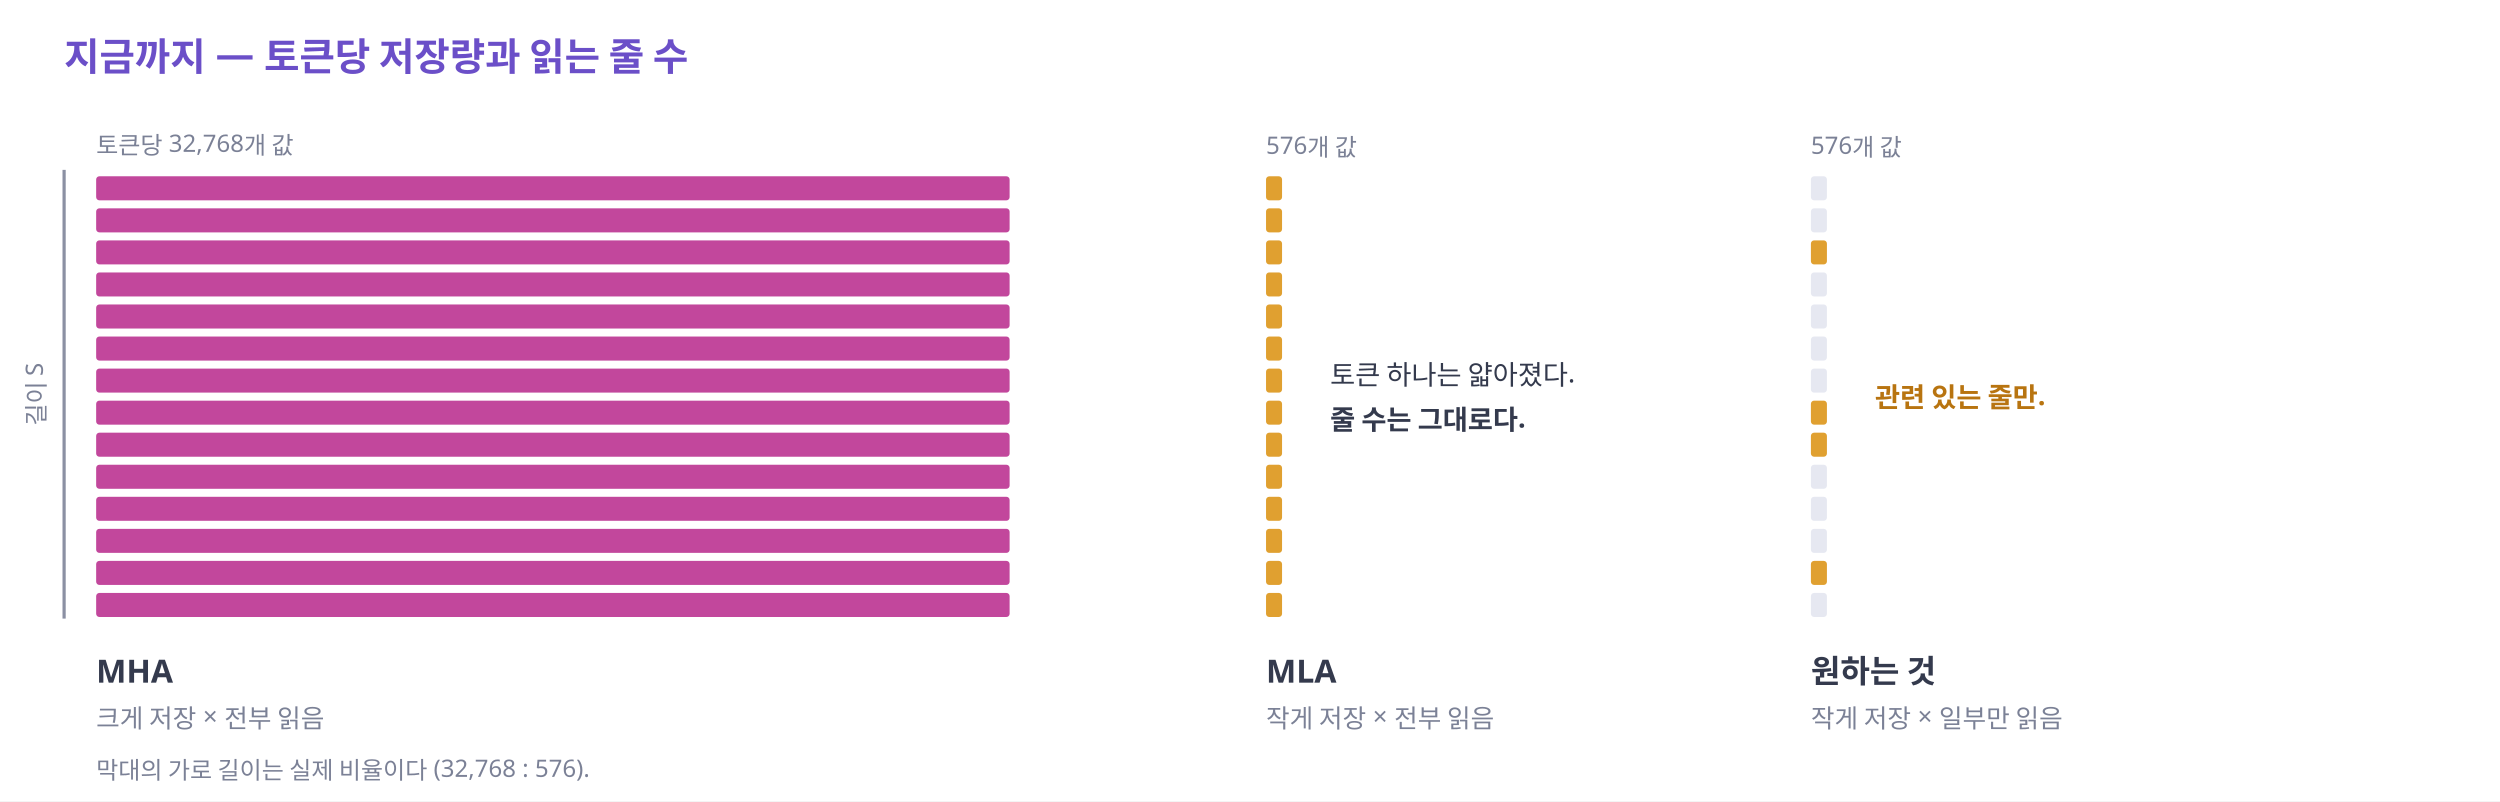
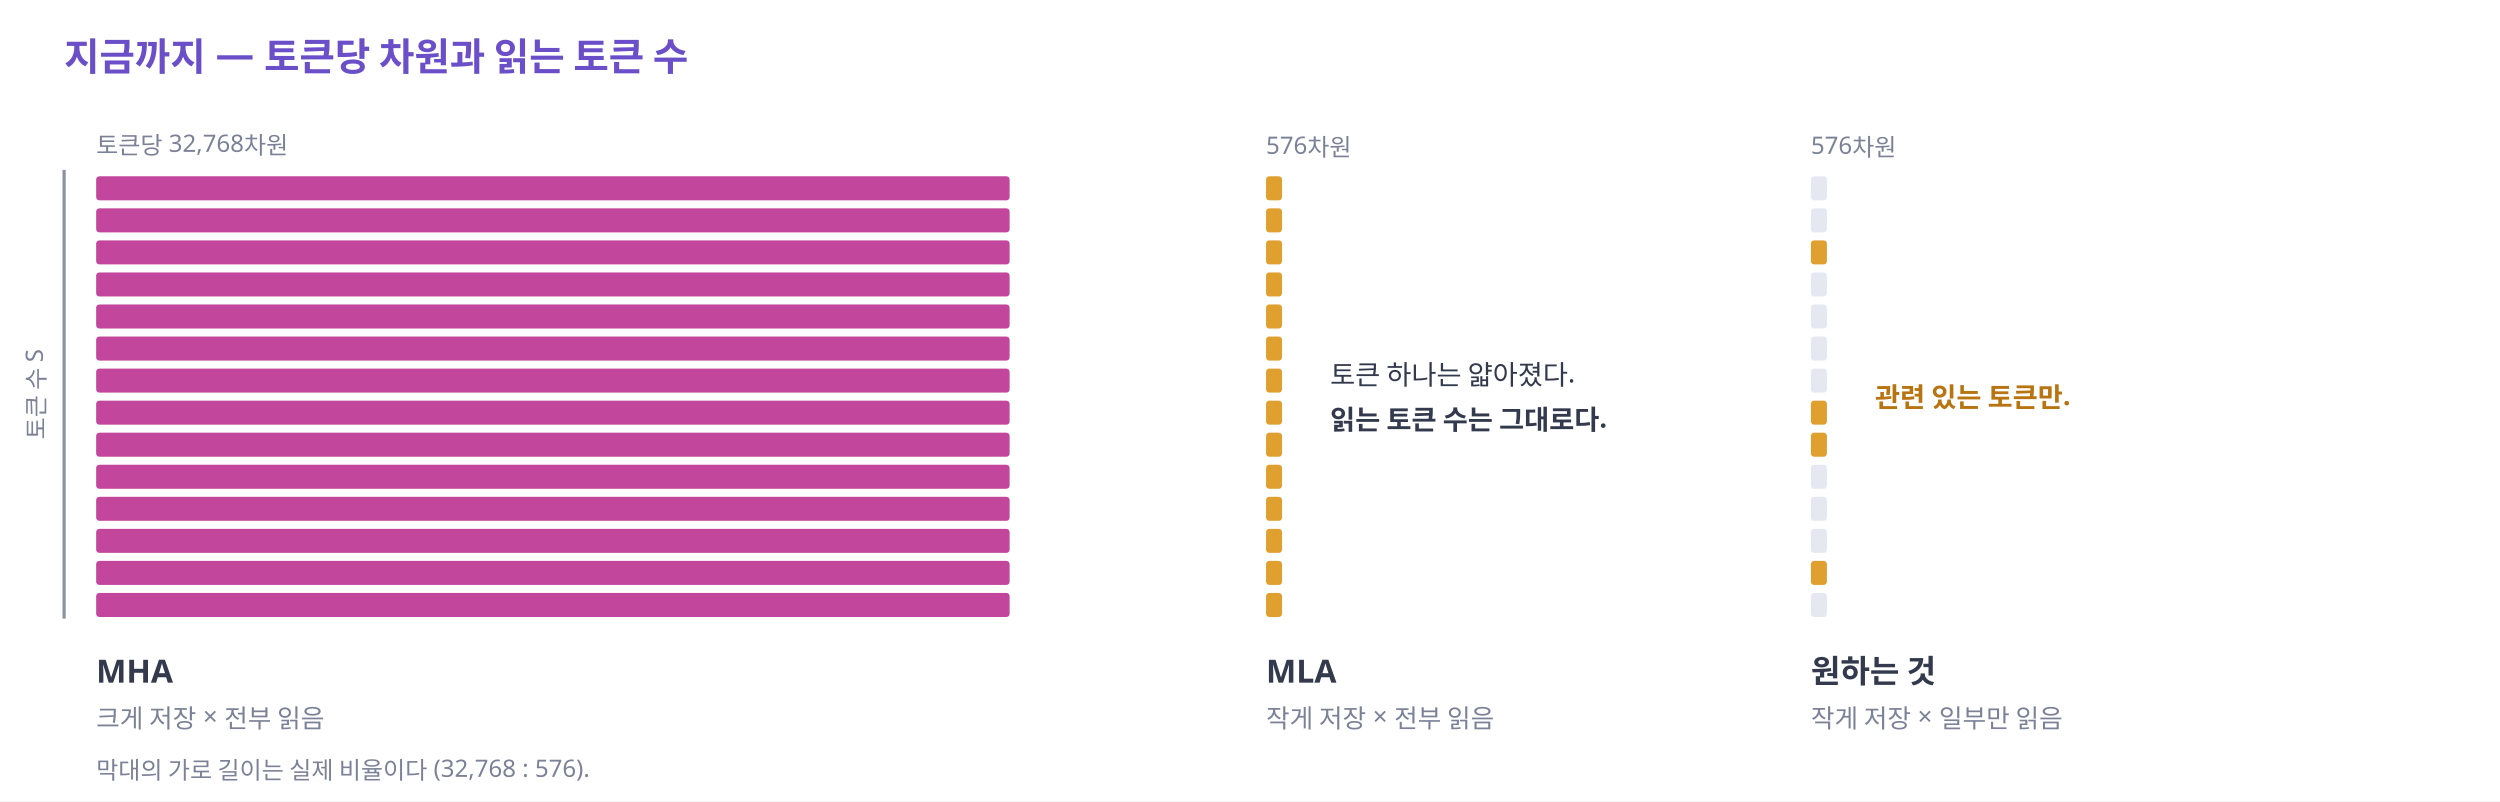
<svg xmlns="http://www.w3.org/2000/svg" viewBox="0 0 1560 500" width="1560" height="500">
  <defs>
    <marker id="ah" viewBox="0 0 10 10" refX="8.5" refY="5" markerWidth="7" markerHeight="7" orient="auto-start-reverse">
      <path d="M0,0 L10,5 L0,10 z" fill="#5d6377" />
    </marker>
  </defs>
  <rect width="100%" height="100%" fill="#ffffff" />
-   <text x="40" y="44" font-family="'Noto Sans KR','Malgun Gothic',sans-serif" font-size="24" text-anchor="start" font-weight="700" fill="#6b4fc8">지금까지 — 토큰당 저장량과 읽는 줄 수</text>
+   <text x="40" y="44" font-family="'Noto Sans KR','Malgun Gothic',sans-serif" font-size="24" text-anchor="start" font-weight="700" fill="#6b4fc8">지금까지 — 토큰당 차원과 읽는 토큰 수</text>
  <rect x="60" y="110" width="570" height="15" rx="2" fill="#c2479c" stroke="none" stroke-width="2" />
  <rect x="60" y="130" width="570" height="15" rx="2" fill="#c2479c" stroke="none" stroke-width="2" />
  <rect x="60" y="150" width="570" height="15" rx="2" fill="#c2479c" stroke="none" stroke-width="2" />
  <rect x="60" y="170" width="570" height="15" rx="2" fill="#c2479c" stroke="none" stroke-width="2" />
  <rect x="60" y="190" width="570" height="15" rx="2" fill="#c2479c" stroke="none" stroke-width="2" />
  <rect x="60" y="210" width="570" height="15" rx="2" fill="#c2479c" stroke="none" stroke-width="2" />
  <rect x="60" y="230" width="570" height="15" rx="2" fill="#c2479c" stroke="none" stroke-width="2" />
  <rect x="60" y="250" width="570" height="15" rx="2" fill="#c2479c" stroke="none" stroke-width="2" />
  <rect x="60" y="270" width="570" height="15" rx="2" fill="#c2479c" stroke="none" stroke-width="2" />
  <rect x="60" y="290" width="570" height="15" rx="2" fill="#c2479c" stroke="none" stroke-width="2" />
  <rect x="60" y="310" width="570" height="15" rx="2" fill="#c2479c" stroke="none" stroke-width="2" />
  <rect x="60" y="330" width="570" height="15" rx="2" fill="#c2479c" stroke="none" stroke-width="2" />
  <rect x="60" y="350" width="570" height="15" rx="2" fill="#c2479c" stroke="none" stroke-width="2" />
  <rect x="60" y="370" width="570" height="15" rx="2" fill="#c2479c" stroke="none" stroke-width="2" />
  <text x="60" y="426" font-family="'Noto Sans KR','Malgun Gothic',sans-serif" font-size="20" text-anchor="start" font-weight="700" fill="#343a4d">MHA</text>
  <text x="60" y="454" font-family="'Noto Sans KR','Malgun Gothic',sans-serif" font-size="16" text-anchor="start" font-weight="400" fill="#7b8196">크게 저장  ×  전부 읽음</text>
  <rect x="790" y="110" width="10" height="15" rx="2" fill="#e0a030" stroke="none" stroke-width="2" />
  <rect x="790" y="130" width="10" height="15" rx="2" fill="#e0a030" stroke="none" stroke-width="2" />
  <rect x="790" y="150" width="10" height="15" rx="2" fill="#e0a030" stroke="none" stroke-width="2" />
  <rect x="790" y="170" width="10" height="15" rx="2" fill="#e0a030" stroke="none" stroke-width="2" />
  <rect x="790" y="190" width="10" height="15" rx="2" fill="#e0a030" stroke="none" stroke-width="2" />
  <rect x="790" y="210" width="10" height="15" rx="2" fill="#e0a030" stroke="none" stroke-width="2" />
  <rect x="790" y="230" width="10" height="15" rx="2" fill="#e0a030" stroke="none" stroke-width="2" />
  <rect x="790" y="250" width="10" height="15" rx="2" fill="#e0a030" stroke="none" stroke-width="2" />
  <rect x="790" y="270" width="10" height="15" rx="2" fill="#e0a030" stroke="none" stroke-width="2" />
  <rect x="790" y="290" width="10" height="15" rx="2" fill="#e0a030" stroke="none" stroke-width="2" />
  <rect x="790" y="310" width="10" height="15" rx="2" fill="#e0a030" stroke="none" stroke-width="2" />
  <rect x="790" y="330" width="10" height="15" rx="2" fill="#e0a030" stroke="none" stroke-width="2" />
  <rect x="790" y="350" width="10" height="15" rx="2" fill="#e0a030" stroke="none" stroke-width="2" />
  <rect x="790" y="370" width="10" height="15" rx="2" fill="#e0a030" stroke="none" stroke-width="2" />
  <text x="790" y="426" font-family="'Noto Sans KR','Malgun Gothic',sans-serif" font-size="20" text-anchor="start" font-weight="700" fill="#343a4d">MLA</text>
  <text x="790" y="454" font-family="'Noto Sans KR','Malgun Gothic',sans-serif" font-size="16" text-anchor="start" font-weight="400" fill="#7b8196">작게 저장  ×  전부 읽음</text>
  <rect x="1130" y="110" width="10" height="15" rx="2" fill="#e6e8f1" stroke="none" stroke-width="2" />
  <rect x="1130" y="130" width="10" height="15" rx="2" fill="#e6e8f1" stroke="none" stroke-width="2" />
  <rect x="1130" y="150" width="10" height="15" rx="2" fill="#e0a030" stroke="none" stroke-width="2" />
  <rect x="1130" y="170" width="10" height="15" rx="2" fill="#e6e8f1" stroke="none" stroke-width="2" />
  <rect x="1130" y="190" width="10" height="15" rx="2" fill="#e6e8f1" stroke="none" stroke-width="2" />
  <rect x="1130" y="210" width="10" height="15" rx="2" fill="#e6e8f1" stroke="none" stroke-width="2" />
  <rect x="1130" y="230" width="10" height="15" rx="2" fill="#e6e8f1" stroke="none" stroke-width="2" />
  <rect x="1130" y="250" width="10" height="15" rx="2" fill="#e0a030" stroke="none" stroke-width="2" />
  <rect x="1130" y="270" width="10" height="15" rx="2" fill="#e0a030" stroke="none" stroke-width="2" />
  <rect x="1130" y="290" width="10" height="15" rx="2" fill="#e6e8f1" stroke="none" stroke-width="2" />
  <rect x="1130" y="310" width="10" height="15" rx="2" fill="#e6e8f1" stroke="none" stroke-width="2" />
  <rect x="1130" y="330" width="10" height="15" rx="2" fill="#e6e8f1" stroke="none" stroke-width="2" />
  <rect x="1130" y="350" width="10" height="15" rx="2" fill="#e0a030" stroke="none" stroke-width="2" />
  <rect x="1130" y="370" width="10" height="15" rx="2" fill="#e6e8f1" stroke="none" stroke-width="2" />
  <text x="1130" y="426" font-family="'Noto Sans KR','Malgun Gothic',sans-serif" font-size="20" text-anchor="start" font-weight="700" fill="#343a4d">원하는 것</text>
  <text x="1130" y="454" font-family="'Noto Sans KR','Malgun Gothic',sans-serif" font-size="16" text-anchor="start" font-weight="400" fill="#7b8196">작게 저장  ×  일부만 읽음</text>
  <line x1="40" y1="106" x2="40" y2="386" stroke="#8b90a3" stroke-width="2" />
-   <text transform="translate(28,246) rotate(-90)" font-family="'Noto Sans KR','Malgun Gothic',sans-serif" font-size="15" text-anchor="middle" fill="#7b8196">길이 S</text>
-   <text x="60" y="96" font-family="'Noto Sans KR','Malgun Gothic',sans-serif" font-size="15" text-anchor="start" font-weight="400" fill="#7b8196">토큰당 32,768개 값</text>
-   <text x="790" y="96" font-family="'Noto Sans KR','Malgun Gothic',sans-serif" font-size="15" text-anchor="start" font-weight="400" fill="#7b8196">576개 값</text>
-   <text x="1130" y="96" font-family="'Noto Sans KR','Malgun Gothic',sans-serif" font-size="15" text-anchor="start" font-weight="400" fill="#7b8196">576개 값</text>
+   <text transform="translate(28,246) rotate(-90)" font-family="'Noto Sans KR','Malgun Gothic',sans-serif" font-size="15" text-anchor="middle" fill="#7b8196">토큰 수 S</text>
+   <text x="60" y="96" font-family="'Noto Sans KR','Malgun Gothic',sans-serif" font-size="15" text-anchor="start" font-weight="400" fill="#7b8196">토큰당 32,768차원</text>
+   <text x="790" y="96" font-family="'Noto Sans KR','Malgun Gothic',sans-serif" font-size="15" text-anchor="start" font-weight="400" fill="#7b8196">576차원</text>
+   <text x="1130" y="96" font-family="'Noto Sans KR','Malgun Gothic',sans-serif" font-size="15" text-anchor="start" font-weight="400" fill="#7b8196">576차원</text>
  <text x="830" y="240" font-family="'Noto Sans KR','Malgun Gothic',sans-serif" font-size="17" text-anchor="start" font-weight="400" fill="#343a4d">토큰 하나는 얇아졌다.</text>
-   <text x="830" y="268" font-family="'Noto Sans KR','Malgun Gothic',sans-serif" font-size="17" text-anchor="start" font-weight="700" fill="#343a4d">줄 수는 그대로다.</text>
-   <text x="1170" y="254" font-family="'Noto Sans KR','Malgun Gothic',sans-serif" font-size="17" text-anchor="start" font-weight="700" fill="#b87410">관련 있는 줄만.</text>
+   <text x="830" y="268" font-family="'Noto Sans KR','Malgun Gothic',sans-serif" font-size="17" text-anchor="start" font-weight="700" fill="#343a4d">읽는 토큰 수는 그대로다.</text>
+   <text x="1170" y="254" font-family="'Noto Sans KR','Malgun Gothic',sans-serif" font-size="17" text-anchor="start" font-weight="700" fill="#b87410">관련 있는 토큰만.</text>
  <text x="60" y="486" font-family="'Noto Sans KR','Malgun Gothic',sans-serif" font-size="15" text-anchor="start" font-weight="400" fill="#7b8196">막대의 가로 길이는 실제 비율이다 (32,768 : 576).</text>
</svg>
